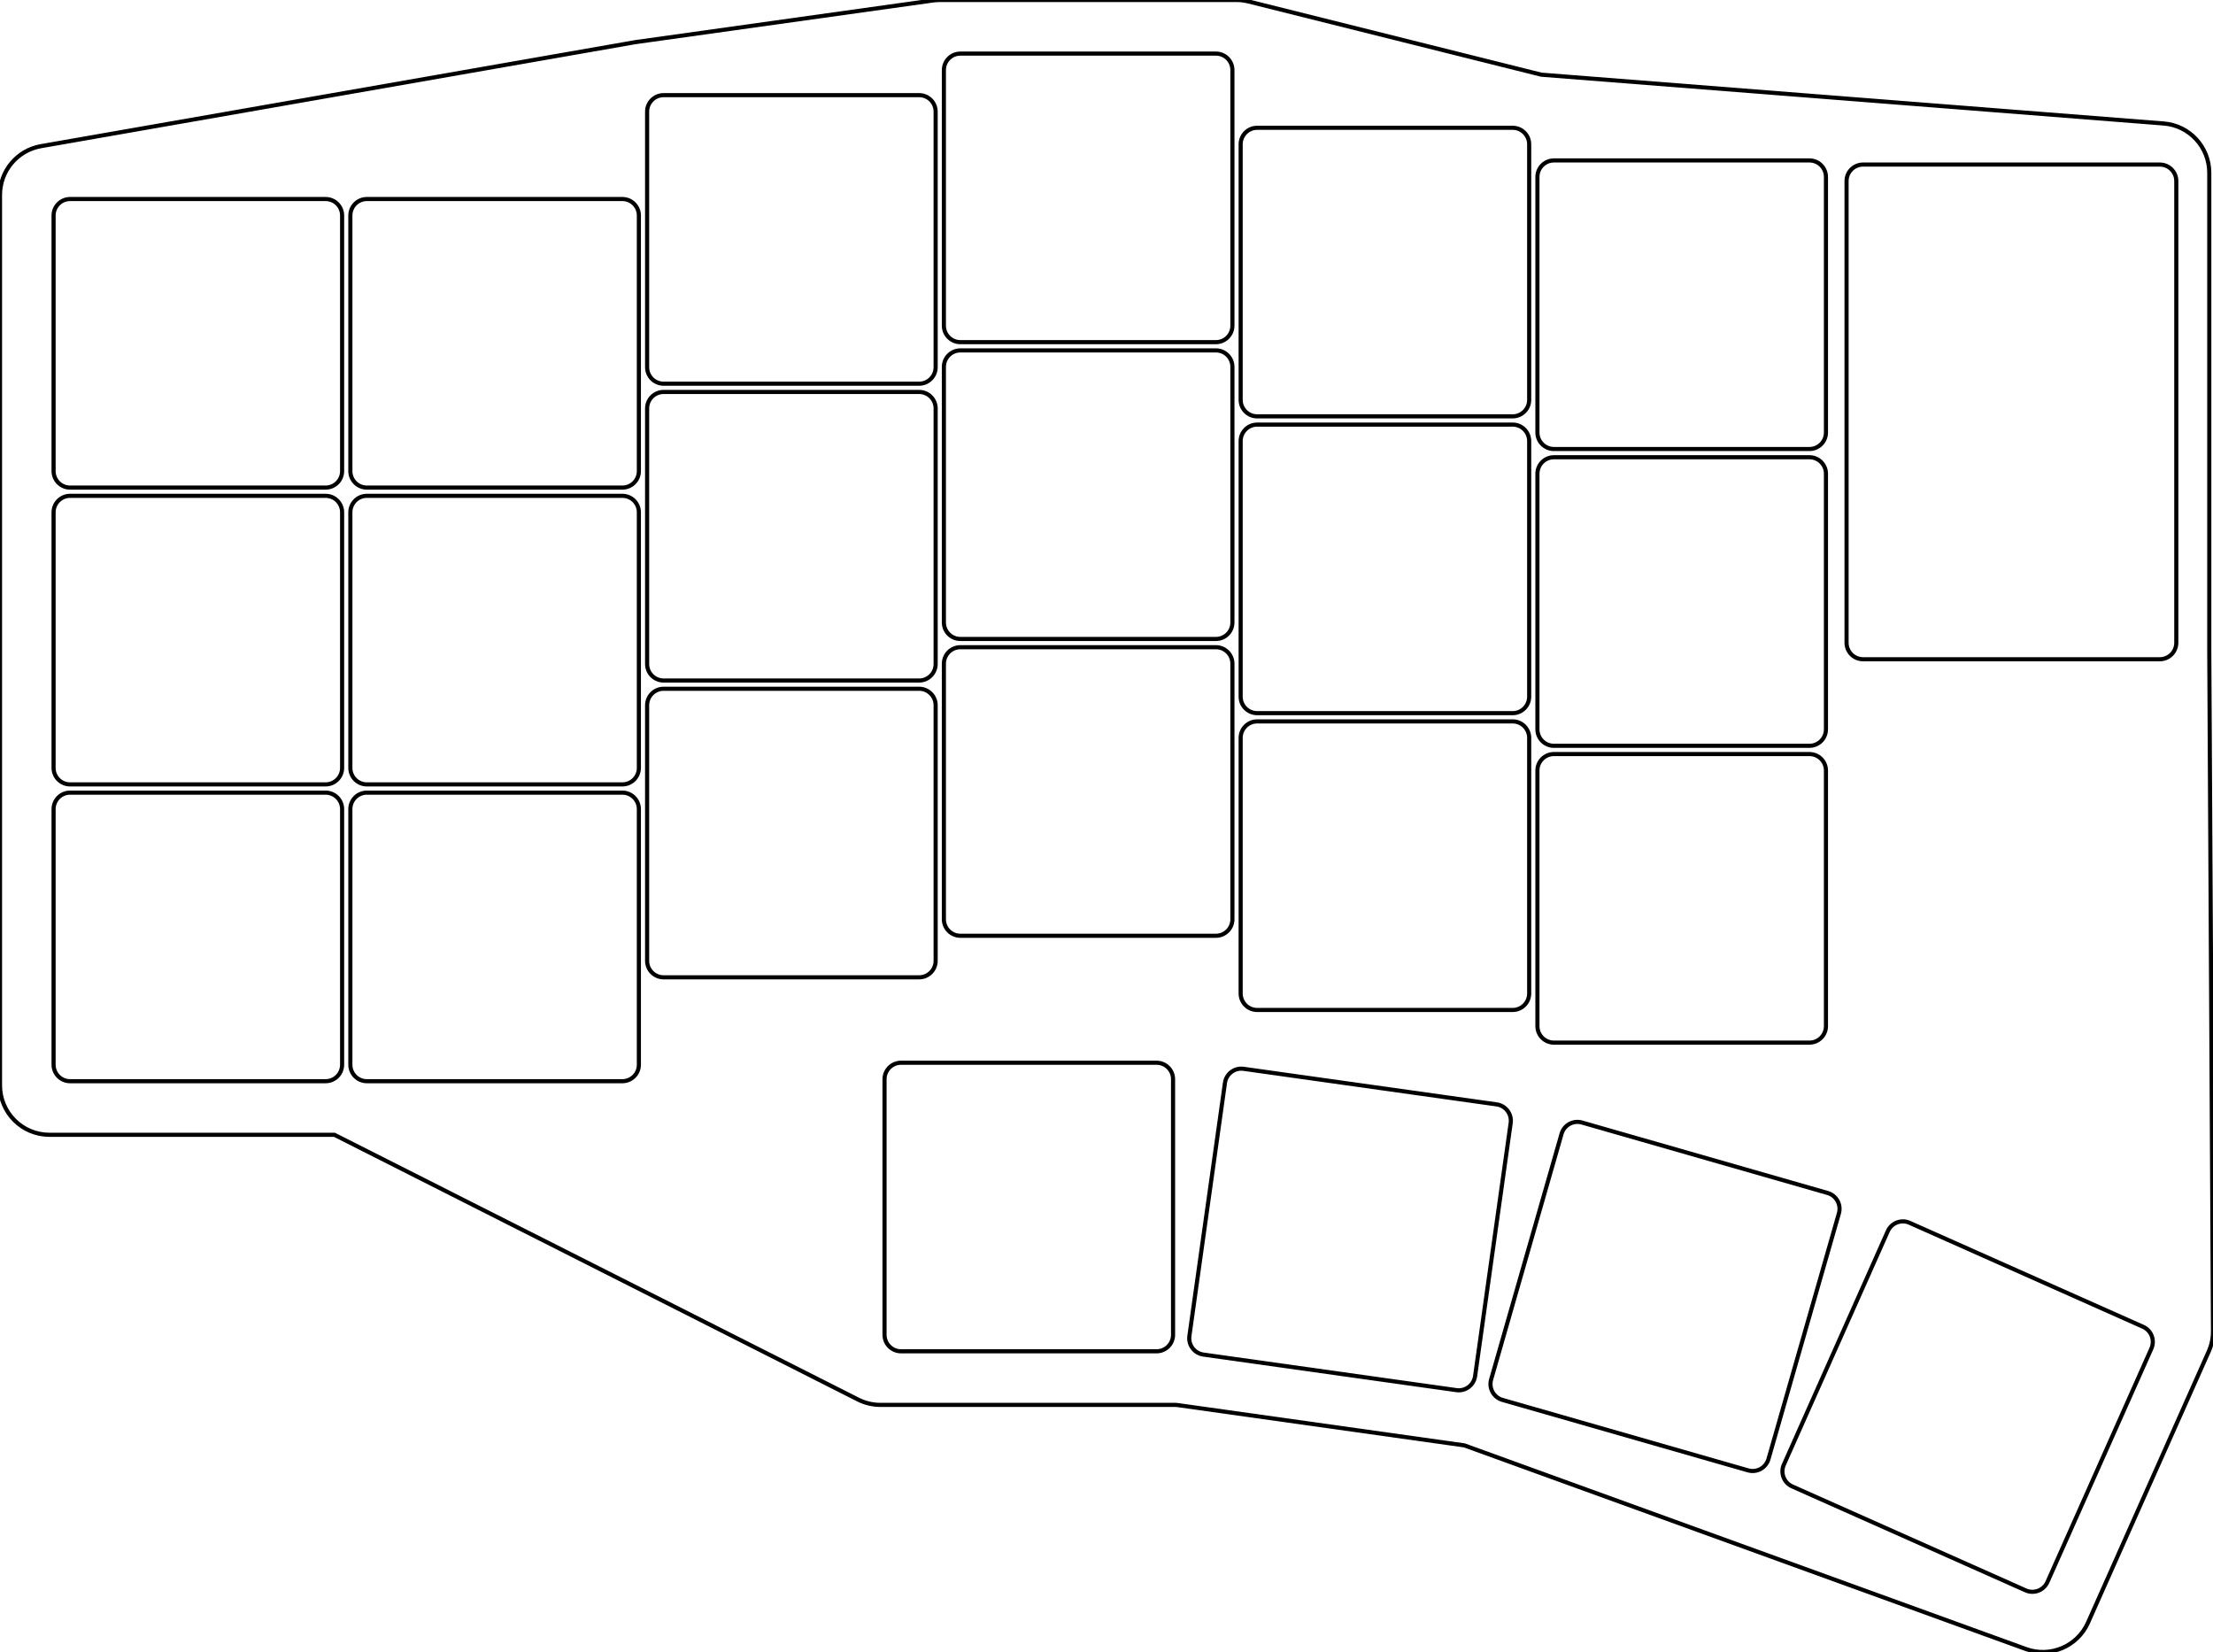
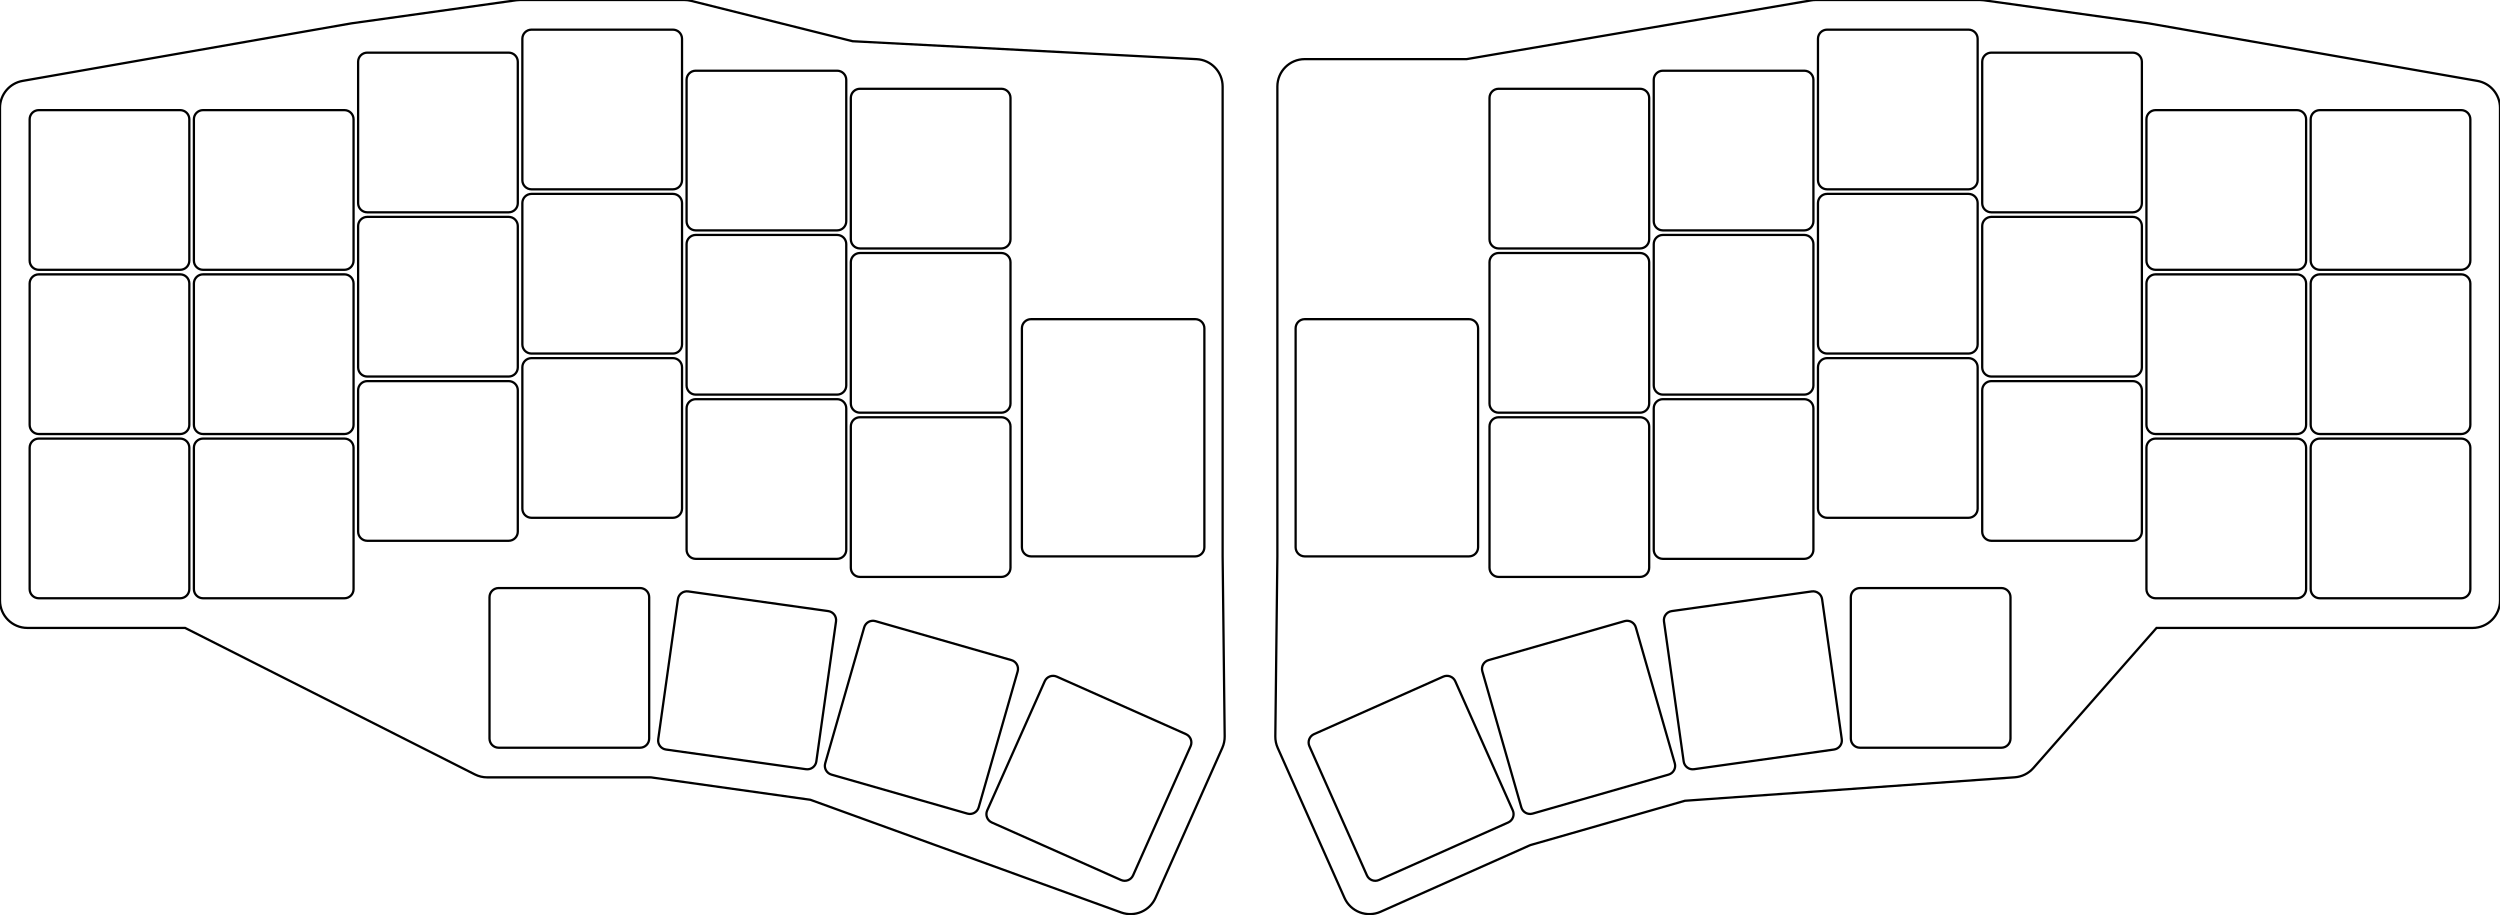
- <svg xmlns="http://www.w3.org/2000/svg" width="134.226mm" height="100.186mm" viewBox="0 0 134.226 100.186">
+ <svg xmlns="http://www.w3.org/2000/svg" width="274mm" height="100.186mm" viewBox="0 0 274 100.186">
  <g id="svgGroup" stroke-linecap="round" fill-rule="evenodd" font-size="9pt" stroke="#000" stroke-width="0.25mm" fill="none" style="stroke:#000;stroke-width:0.25mm;fill:none">
-     <path d="M 53.4 85.2 L 71.295 85.2 L 71.405 85.208 L 88.816 87.655 L 122.882 100.007 A 3 3 0 0 0 126.645 98.406 L 133.966 81.963 A 3 3 0 0 0 134.226 80.726 L 134 39.472 L 134 10.48 A 3 3 0 0 0 131.235 7.489 L 93.484 4.529 L 75.728 0.09 A 3 3 0 0 0 75 0 L 57 0 A 3 3 0 0 0 56.584 0.029 L 38.584 2.549 A 3 3 0 0 0 38.483 2.565 L 2.483 8.865 A 3 3 0 0 0 0 11.82 L 0 65.82 A 3 3 0 0 0 3 68.82 L 20.285 68.82 L 52.046 84.877 A 3 3 0 0 0 53.4 85.2 Z M 113 39.98 L 131 39.98 A 1 1 0 0 0 132 38.98 L 132 10.98 A 1 1 0 0 0 131 9.98 L 113 9.98 A 1 1 0 0 0 112 10.98 L 112 38.98 A 1 1 0 0 0 113 39.98 Z M 74.298 65.67 L 72.141 81.019 A 1 1 0 0 0 72.992 82.149 L 88.341 84.306 A 1 1 0 0 0 89.47 83.455 L 91.628 68.106 A 1 1 0 0 0 90.777 66.976 L 75.427 64.819 A 1 1 0 0 0 74.298 65.67 Z M 94.714 68.762 L 90.442 83.661 A 1 1 0 0 0 91.128 84.898 L 106.027 89.171 A 1 1 0 0 0 107.264 88.485 L 111.536 73.585 A 1 1 0 0 0 110.851 72.349 L 95.951 68.076 A 1 1 0 0 0 94.714 68.762 Z M 4.25 65.57 L 19.75 65.57 A 1 1 0 0 0 20.75 64.57 L 20.75 49.07 A 1 1 0 0 0 19.75 48.07 L 4.25 48.07 A 1 1 0 0 0 3.25 49.07 L 3.25 64.57 A 1 1 0 0 0 4.25 65.57 Z M 4.25 47.57 L 19.75 47.57 A 1 1 0 0 0 20.75 46.57 L 20.75 31.07 A 1 1 0 0 0 19.75 30.07 L 4.25 30.07 A 1 1 0 0 0 3.25 31.07 L 3.25 46.57 A 1 1 0 0 0 4.25 47.57 Z M 4.25 29.57 L 19.75 29.57 A 1 1 0 0 0 20.75 28.57 L 20.75 13.07 A 1 1 0 0 0 19.75 12.07 L 4.25 12.07 A 1 1 0 0 0 3.25 13.07 L 3.25 28.57 A 1 1 0 0 0 4.25 29.57 Z M 22.25 65.57 L 37.75 65.57 A 1 1 0 0 0 38.75 64.57 L 38.75 49.07 A 1 1 0 0 0 37.75 48.07 L 22.25 48.07 A 1 1 0 0 0 21.25 49.07 L 21.25 64.57 A 1 1 0 0 0 22.25 65.57 Z M 22.25 47.57 L 37.75 47.57 A 1 1 0 0 0 38.75 46.57 L 38.75 31.07 A 1 1 0 0 0 37.75 30.07 L 22.25 30.07 A 1 1 0 0 0 21.25 31.07 L 21.25 46.57 A 1 1 0 0 0 22.25 47.57 Z M 22.25 29.57 L 37.75 29.57 A 1 1 0 0 0 38.75 28.57 L 38.75 13.07 A 1 1 0 0 0 37.75 12.07 L 22.25 12.07 A 1 1 0 0 0 21.25 13.07 L 21.25 28.57 A 1 1 0 0 0 22.25 29.57 Z M 40.25 59.27 L 55.75 59.27 A 1 1 0 0 0 56.75 58.27 L 56.75 42.77 A 1 1 0 0 0 55.75 41.77 L 40.25 41.77 A 1 1 0 0 0 39.25 42.77 L 39.25 58.27 A 1 1 0 0 0 40.25 59.27 Z M 40.25 41.27 L 55.75 41.27 A 1 1 0 0 0 56.75 40.27 L 56.75 24.77 A 1 1 0 0 0 55.75 23.77 L 40.25 23.77 A 1 1 0 0 0 39.25 24.77 L 39.25 40.27 A 1 1 0 0 0 40.25 41.27 Z M 40.25 23.27 L 55.75 23.27 A 1 1 0 0 0 56.75 22.27 L 56.75 6.77 A 1 1 0 0 0 55.75 5.77 L 40.25 5.77 A 1 1 0 0 0 39.25 6.77 L 39.25 22.27 A 1 1 0 0 0 40.25 23.27 Z M 58.25 56.75 L 73.75 56.75 A 1 1 0 0 0 74.75 55.75 L 74.75 40.25 A 1 1 0 0 0 73.75 39.25 L 58.25 39.25 A 1 1 0 0 0 57.25 40.25 L 57.25 55.75 A 1 1 0 0 0 58.25 56.75 Z M 58.25 38.75 L 73.75 38.75 A 1 1 0 0 0 74.75 37.75 L 74.75 22.25 A 1 1 0 0 0 73.75 21.25 L 58.25 21.25 A 1 1 0 0 0 57.25 22.25 L 57.25 37.75 A 1 1 0 0 0 58.25 38.75 Z M 58.25 20.75 L 73.75 20.75 A 1 1 0 0 0 74.75 19.75 L 74.75 4.25 A 1 1 0 0 0 73.75 3.25 L 58.25 3.25 A 1 1 0 0 0 57.25 4.25 L 57.25 19.75 A 1 1 0 0 0 58.25 20.75 Z M 76.25 61.25 L 91.75 61.25 A 1 1 0 0 0 92.75 60.25 L 92.75 44.75 A 1 1 0 0 0 91.75 43.75 L 76.25 43.75 A 1 1 0 0 0 75.25 44.75 L 75.25 60.25 A 1 1 0 0 0 76.25 61.25 Z M 76.25 43.25 L 91.75 43.25 A 1 1 0 0 0 92.75 42.25 L 92.75 26.75 A 1 1 0 0 0 91.75 25.75 L 76.25 25.75 A 1 1 0 0 0 75.25 26.75 L 75.25 42.25 A 1 1 0 0 0 76.25 43.25 Z M 76.25 25.25 L 91.75 25.25 A 1 1 0 0 0 92.75 24.25 L 92.75 8.75 A 1 1 0 0 0 91.75 7.75 L 76.25 7.75 A 1 1 0 0 0 75.25 8.75 L 75.25 24.25 A 1 1 0 0 0 76.25 25.25 Z M 94.25 63.23 L 109.75 63.23 A 1 1 0 0 0 110.75 62.23 L 110.75 46.73 A 1 1 0 0 0 109.75 45.73 L 94.25 45.73 A 1 1 0 0 0 93.25 46.73 L 93.25 62.23 A 1 1 0 0 0 94.25 63.23 Z M 94.25 45.23 L 109.75 45.23 A 1 1 0 0 0 110.75 44.23 L 110.75 28.73 A 1 1 0 0 0 109.75 27.73 L 94.25 27.73 A 1 1 0 0 0 93.25 28.73 L 93.25 44.23 A 1 1 0 0 0 94.25 45.23 Z M 94.25 27.23 L 109.75 27.23 A 1 1 0 0 0 110.75 26.23 L 110.75 10.73 A 1 1 0 0 0 109.75 9.73 L 94.25 9.73 A 1 1 0 0 0 93.25 10.73 L 93.25 26.23 A 1 1 0 0 0 94.25 27.23 Z M 53.65 65.45 L 53.65 80.95 A 1 1 0 0 0 54.65 81.95 L 70.15 81.95 A 1 1 0 0 0 71.15 80.95 L 71.15 65.45 A 1 1 0 0 0 70.15 64.45 L 54.65 64.45 A 1 1 0 0 0 53.65 65.45 Z M 114.502 74.665 L 108.197 88.825 A 1 1 0 0 0 108.704 90.145 L 122.864 96.449 A 1 1 0 0 0 124.184 95.943 L 130.489 81.783 A 1 1 0 0 0 129.982 80.462 L 115.822 74.158 A 1 1 0 0 0 114.502 74.665 Z" vector-effect="non-scaling-stroke" />
+     <path d="M 151.316 99.927 L 167.664 92.648 L 167.768 92.61 L 184.668 87.764 L 220.813 85.192 A 3 3 0 0 0 222.853 84.181 L 236.357 68.82 L 271 68.82 A 3 3 0 0 0 274 65.82 L 274 11.82 A 3 3 0 0 0 271.517 8.865 L 235.517 2.565 A 3 3 0 0 0 235.416 2.549 L 217.416 0.029 A 3 3 0 0 0 217 0 L 199 0 A 3 3 0 0 0 198.496 0.043 L 160.746 6.48 L 143 6.48 A 3 3 0 0 0 140 9.48 L 140 60.963 L 139.775 80.708 A 3 3 0 0 0 140.034 81.963 L 147.355 98.406 A 3 3 0 0 0 151.316 99.927 Z M 53.4 85.2 L 71.295 85.2 L 71.405 85.208 L 88.816 87.655 L 122.882 100.007 A 3 3 0 0 0 126.645 98.406 L 133.966 81.963 A 3 3 0 0 0 134.225 80.708 L 134 60.963 L 134 9.48 A 3 3 0 0 0 131.156 6.484 L 93.446 4.519 L 75.728 0.09 A 3 3 0 0 0 75 0 L 57 0 A 3 3 0 0 0 56.584 0.029 L 38.584 2.549 A 3 3 0 0 0 38.483 2.565 L 2.483 8.865 A 3 3 0 0 0 0 11.82 L 0 65.82 A 3 3 0 0 0 3 68.82 L 20.285 68.82 L 52.046 84.877 A 3 3 0 0 0 53.4 85.2 Z M 113 60.98 L 131 60.98 A 1 1 0 0 0 132 59.98 L 132 35.98 A 1 1 0 0 0 131 34.98 L 113 34.98 A 1 1 0 0 0 112 35.98 L 112 59.98 A 1 1 0 0 0 113 60.98 Z M 143 60.98 L 161 60.98 A 1 1 0 0 0 162 59.98 L 162 35.98 A 1 1 0 0 0 161 34.98 L 143 34.98 A 1 1 0 0 0 142 35.98 L 142 59.98 A 1 1 0 0 0 143 60.98 Z M 74.298 65.67 L 72.141 81.019 A 1 1 0 0 0 72.992 82.149 L 88.341 84.306 A 1 1 0 0 0 89.47 83.455 L 91.628 68.106 A 1 1 0 0 0 90.777 66.976 L 75.427 64.819 A 1 1 0 0 0 74.298 65.67 Z M 201.859 81.019 L 199.702 65.67 A 1 1 0 0 0 198.573 64.819 L 183.223 66.976 A 1 1 0 0 0 182.372 68.106 L 184.53 83.455 A 1 1 0 0 0 185.659 84.306 L 201.008 82.149 A 1 1 0 0 0 201.859 81.019 Z M 94.714 68.762 L 90.442 83.661 A 1 1 0 0 0 91.128 84.898 L 106.027 89.171 A 1 1 0 0 0 107.264 88.485 L 111.536 73.585 A 1 1 0 0 0 110.851 72.349 L 95.951 68.076 A 1 1 0 0 0 94.714 68.762 Z M 183.558 83.661 L 179.286 68.762 A 1 1 0 0 0 178.049 68.076 L 163.149 72.349 A 1 1 0 0 0 162.464 73.585 L 166.736 88.485 A 1 1 0 0 0 167.973 89.171 L 182.872 84.898 A 1 1 0 0 0 183.558 83.661 Z M 4.25 65.57 L 19.75 65.57 A 1 1 0 0 0 20.75 64.57 L 20.75 49.07 A 1 1 0 0 0 19.75 48.07 L 4.25 48.07 A 1 1 0 0 0 3.25 49.07 L 3.25 64.57 A 1 1 0 0 0 4.25 65.57 Z M 4.25 47.57 L 19.75 47.57 A 1 1 0 0 0 20.75 46.57 L 20.75 31.07 A 1 1 0 0 0 19.75 30.07 L 4.25 30.07 A 1 1 0 0 0 3.25 31.07 L 3.25 46.57 A 1 1 0 0 0 4.25 47.57 Z M 4.25 29.57 L 19.75 29.57 A 1 1 0 0 0 20.75 28.57 L 20.75 13.07 A 1 1 0 0 0 19.75 12.07 L 4.25 12.07 A 1 1 0 0 0 3.25 13.07 L 3.25 28.57 A 1 1 0 0 0 4.25 29.57 Z M 22.25 65.57 L 37.75 65.57 A 1 1 0 0 0 38.75 64.57 L 38.75 49.07 A 1 1 0 0 0 37.75 48.07 L 22.25 48.07 A 1 1 0 0 0 21.25 49.07 L 21.25 64.57 A 1 1 0 0 0 22.25 65.57 Z M 22.25 47.57 L 37.75 47.57 A 1 1 0 0 0 38.75 46.57 L 38.75 31.07 A 1 1 0 0 0 37.75 30.07 L 22.25 30.07 A 1 1 0 0 0 21.25 31.07 L 21.25 46.57 A 1 1 0 0 0 22.25 47.57 Z M 22.25 29.57 L 37.75 29.57 A 1 1 0 0 0 38.75 28.57 L 38.75 13.07 A 1 1 0 0 0 37.75 12.07 L 22.25 12.07 A 1 1 0 0 0 21.25 13.07 L 21.25 28.57 A 1 1 0 0 0 22.25 29.57 Z M 40.25 59.27 L 55.75 59.27 A 1 1 0 0 0 56.75 58.27 L 56.75 42.77 A 1 1 0 0 0 55.75 41.77 L 40.25 41.77 A 1 1 0 0 0 39.25 42.77 L 39.25 58.27 A 1 1 0 0 0 40.25 59.27 Z M 40.25 41.27 L 55.75 41.27 A 1 1 0 0 0 56.75 40.27 L 56.75 24.77 A 1 1 0 0 0 55.75 23.77 L 40.25 23.77 A 1 1 0 0 0 39.25 24.77 L 39.25 40.27 A 1 1 0 0 0 40.25 41.27 Z M 40.25 23.27 L 55.75 23.27 A 1 1 0 0 0 56.75 22.27 L 56.75 6.77 A 1 1 0 0 0 55.75 5.77 L 40.25 5.77 A 1 1 0 0 0 39.25 6.77 L 39.25 22.27 A 1 1 0 0 0 40.25 23.27 Z M 58.25 56.75 L 73.75 56.75 A 1 1 0 0 0 74.75 55.75 L 74.75 40.25 A 1 1 0 0 0 73.75 39.25 L 58.25 39.25 A 1 1 0 0 0 57.25 40.25 L 57.25 55.75 A 1 1 0 0 0 58.25 56.75 Z M 58.25 38.75 L 73.75 38.75 A 1 1 0 0 0 74.75 37.75 L 74.75 22.25 A 1 1 0 0 0 73.75 21.25 L 58.25 21.25 A 1 1 0 0 0 57.25 22.25 L 57.25 37.75 A 1 1 0 0 0 58.25 38.75 Z M 58.25 20.75 L 73.75 20.75 A 1 1 0 0 0 74.75 19.75 L 74.75 4.25 A 1 1 0 0 0 73.75 3.25 L 58.25 3.25 A 1 1 0 0 0 57.25 4.25 L 57.25 19.75 A 1 1 0 0 0 58.25 20.75 Z M 76.25 61.25 L 91.75 61.25 A 1 1 0 0 0 92.75 60.25 L 92.75 44.75 A 1 1 0 0 0 91.75 43.75 L 76.25 43.75 A 1 1 0 0 0 75.25 44.75 L 75.25 60.25 A 1 1 0 0 0 76.25 61.25 Z M 76.25 43.25 L 91.75 43.25 A 1 1 0 0 0 92.75 42.25 L 92.75 26.75 A 1 1 0 0 0 91.75 25.75 L 76.25 25.75 A 1 1 0 0 0 75.25 26.75 L 75.25 42.25 A 1 1 0 0 0 76.25 43.25 Z M 76.25 25.25 L 91.75 25.25 A 1 1 0 0 0 92.75 24.25 L 92.75 8.75 A 1 1 0 0 0 91.75 7.75 L 76.25 7.75 A 1 1 0 0 0 75.25 8.75 L 75.25 24.25 A 1 1 0 0 0 76.25 25.25 Z M 94.25 63.23 L 109.75 63.23 A 1 1 0 0 0 110.75 62.23 L 110.75 46.73 A 1 1 0 0 0 109.75 45.73 L 94.25 45.73 A 1 1 0 0 0 93.25 46.73 L 93.25 62.23 A 1 1 0 0 0 94.25 63.23 Z M 94.25 45.23 L 109.75 45.23 A 1 1 0 0 0 110.75 44.23 L 110.75 28.73 A 1 1 0 0 0 109.75 27.73 L 94.25 27.73 A 1 1 0 0 0 93.25 28.73 L 93.25 44.23 A 1 1 0 0 0 94.25 45.23 Z M 94.25 27.23 L 109.75 27.23 A 1 1 0 0 0 110.75 26.23 L 110.75 10.73 A 1 1 0 0 0 109.75 9.73 L 94.25 9.73 A 1 1 0 0 0 93.25 10.73 L 93.25 26.23 A 1 1 0 0 0 94.25 27.23 Z M 53.65 65.45 L 53.65 80.95 A 1 1 0 0 0 54.65 81.95 L 70.15 81.95 A 1 1 0 0 0 71.15 80.95 L 71.15 65.45 A 1 1 0 0 0 70.15 64.45 L 54.65 64.45 A 1 1 0 0 0 53.65 65.45 Z M 254.25 65.57 L 269.75 65.57 A 1 1 0 0 0 270.75 64.57 L 270.75 49.07 A 1 1 0 0 0 269.75 48.07 L 254.25 48.07 A 1 1 0 0 0 253.25 49.07 L 253.25 64.57 A 1 1 0 0 0 254.25 65.57 Z M 254.25 47.57 L 269.75 47.57 A 1 1 0 0 0 270.75 46.57 L 270.75 31.07 A 1 1 0 0 0 269.75 30.07 L 254.25 30.07 A 1 1 0 0 0 253.25 31.07 L 253.25 46.57 A 1 1 0 0 0 254.25 47.57 Z M 254.25 29.57 L 269.75 29.57 A 1 1 0 0 0 270.75 28.57 L 270.75 13.07 A 1 1 0 0 0 269.75 12.07 L 254.25 12.07 A 1 1 0 0 0 253.25 13.07 L 253.25 28.57 A 1 1 0 0 0 254.25 29.57 Z M 236.25 65.57 L 251.75 65.57 A 1 1 0 0 0 252.75 64.57 L 252.75 49.07 A 1 1 0 0 0 251.75 48.07 L 236.25 48.07 A 1 1 0 0 0 235.25 49.07 L 235.25 64.57 A 1 1 0 0 0 236.25 65.57 Z M 236.25 47.57 L 251.75 47.57 A 1 1 0 0 0 252.75 46.57 L 252.75 31.07 A 1 1 0 0 0 251.75 30.07 L 236.25 30.07 A 1 1 0 0 0 235.25 31.07 L 235.25 46.57 A 1 1 0 0 0 236.25 47.57 Z M 236.25 29.57 L 251.75 29.57 A 1 1 0 0 0 252.75 28.57 L 252.75 13.07 A 1 1 0 0 0 251.75 12.07 L 236.25 12.07 A 1 1 0 0 0 235.25 13.07 L 235.25 28.57 A 1 1 0 0 0 236.25 29.57 Z M 218.25 59.27 L 233.75 59.27 A 1 1 0 0 0 234.75 58.27 L 234.75 42.77 A 1 1 0 0 0 233.75 41.77 L 218.25 41.77 A 1 1 0 0 0 217.25 42.77 L 217.25 58.27 A 1 1 0 0 0 218.25 59.27 Z M 218.25 41.27 L 233.75 41.27 A 1 1 0 0 0 234.75 40.27 L 234.75 24.77 A 1 1 0 0 0 233.75 23.77 L 218.25 23.77 A 1 1 0 0 0 217.25 24.77 L 217.25 40.27 A 1 1 0 0 0 218.25 41.27 Z M 218.25 23.27 L 233.75 23.27 A 1 1 0 0 0 234.75 22.27 L 234.75 6.77 A 1 1 0 0 0 233.75 5.77 L 218.25 5.77 A 1 1 0 0 0 217.25 6.77 L 217.25 22.27 A 1 1 0 0 0 218.25 23.27 Z M 200.25 56.75 L 215.75 56.75 A 1 1 0 0 0 216.75 55.75 L 216.75 40.25 A 1 1 0 0 0 215.75 39.25 L 200.25 39.25 A 1 1 0 0 0 199.25 40.25 L 199.25 55.75 A 1 1 0 0 0 200.25 56.75 Z M 200.25 38.75 L 215.75 38.75 A 1 1 0 0 0 216.75 37.75 L 216.75 22.25 A 1 1 0 0 0 215.75 21.25 L 200.25 21.25 A 1 1 0 0 0 199.25 22.25 L 199.25 37.75 A 1 1 0 0 0 200.25 38.75 Z M 200.25 20.75 L 215.75 20.75 A 1 1 0 0 0 216.75 19.75 L 216.75 4.25 A 1 1 0 0 0 215.75 3.25 L 200.25 3.25 A 1 1 0 0 0 199.25 4.25 L 199.25 19.75 A 1 1 0 0 0 200.25 20.75 Z M 182.25 61.25 L 197.75 61.25 A 1 1 0 0 0 198.75 60.25 L 198.75 44.75 A 1 1 0 0 0 197.75 43.75 L 182.25 43.75 A 1 1 0 0 0 181.25 44.75 L 181.25 60.25 A 1 1 0 0 0 182.25 61.25 Z M 182.25 43.25 L 197.75 43.25 A 1 1 0 0 0 198.75 42.25 L 198.75 26.75 A 1 1 0 0 0 197.75 25.75 L 182.25 25.75 A 1 1 0 0 0 181.25 26.75 L 181.25 42.25 A 1 1 0 0 0 182.25 43.25 Z M 182.25 25.25 L 197.75 25.25 A 1 1 0 0 0 198.75 24.25 L 198.75 8.75 A 1 1 0 0 0 197.75 7.75 L 182.25 7.75 A 1 1 0 0 0 181.25 8.75 L 181.25 24.25 A 1 1 0 0 0 182.25 25.25 Z M 164.25 63.23 L 179.75 63.23 A 1 1 0 0 0 180.75 62.23 L 180.75 46.73 A 1 1 0 0 0 179.75 45.73 L 164.25 45.73 A 1 1 0 0 0 163.25 46.73 L 163.25 62.23 A 1 1 0 0 0 164.25 63.23 Z M 164.25 45.23 L 179.75 45.23 A 1 1 0 0 0 180.75 44.23 L 180.75 28.73 A 1 1 0 0 0 179.75 27.73 L 164.25 27.73 A 1 1 0 0 0 163.25 28.73 L 163.25 44.23 A 1 1 0 0 0 164.25 45.23 Z M 164.25 27.23 L 179.75 27.23 A 1 1 0 0 0 180.75 26.23 L 180.75 10.73 A 1 1 0 0 0 179.75 9.73 L 164.25 9.73 A 1 1 0 0 0 163.25 10.73 L 163.25 26.23 A 1 1 0 0 0 164.25 27.23 Z M 220.35 80.95 L 220.35 65.45 A 1 1 0 0 0 219.35 64.45 L 203.85 64.45 A 1 1 0 0 0 202.85 65.45 L 202.85 80.95 A 1 1 0 0 0 203.85 81.95 L 219.35 81.95 A 1 1 0 0 0 220.35 80.95 Z M 114.502 74.665 L 108.197 88.825 A 1 1 0 0 0 108.704 90.145 L 122.864 96.449 A 1 1 0 0 0 124.184 95.943 L 130.489 81.783 A 1 1 0 0 0 129.982 80.462 L 115.822 74.158 A 1 1 0 0 0 114.502 74.665 Z M 165.803 88.825 L 159.498 74.665 A 1 1 0 0 0 158.178 74.158 L 144.018 80.462 A 1 1 0 0 0 143.511 81.783 L 149.816 95.943 A 1 1 0 0 0 151.136 96.449 L 165.296 90.145 A 1 1 0 0 0 165.803 88.825 Z" vector-effect="non-scaling-stroke" />
  </g>
</svg>
